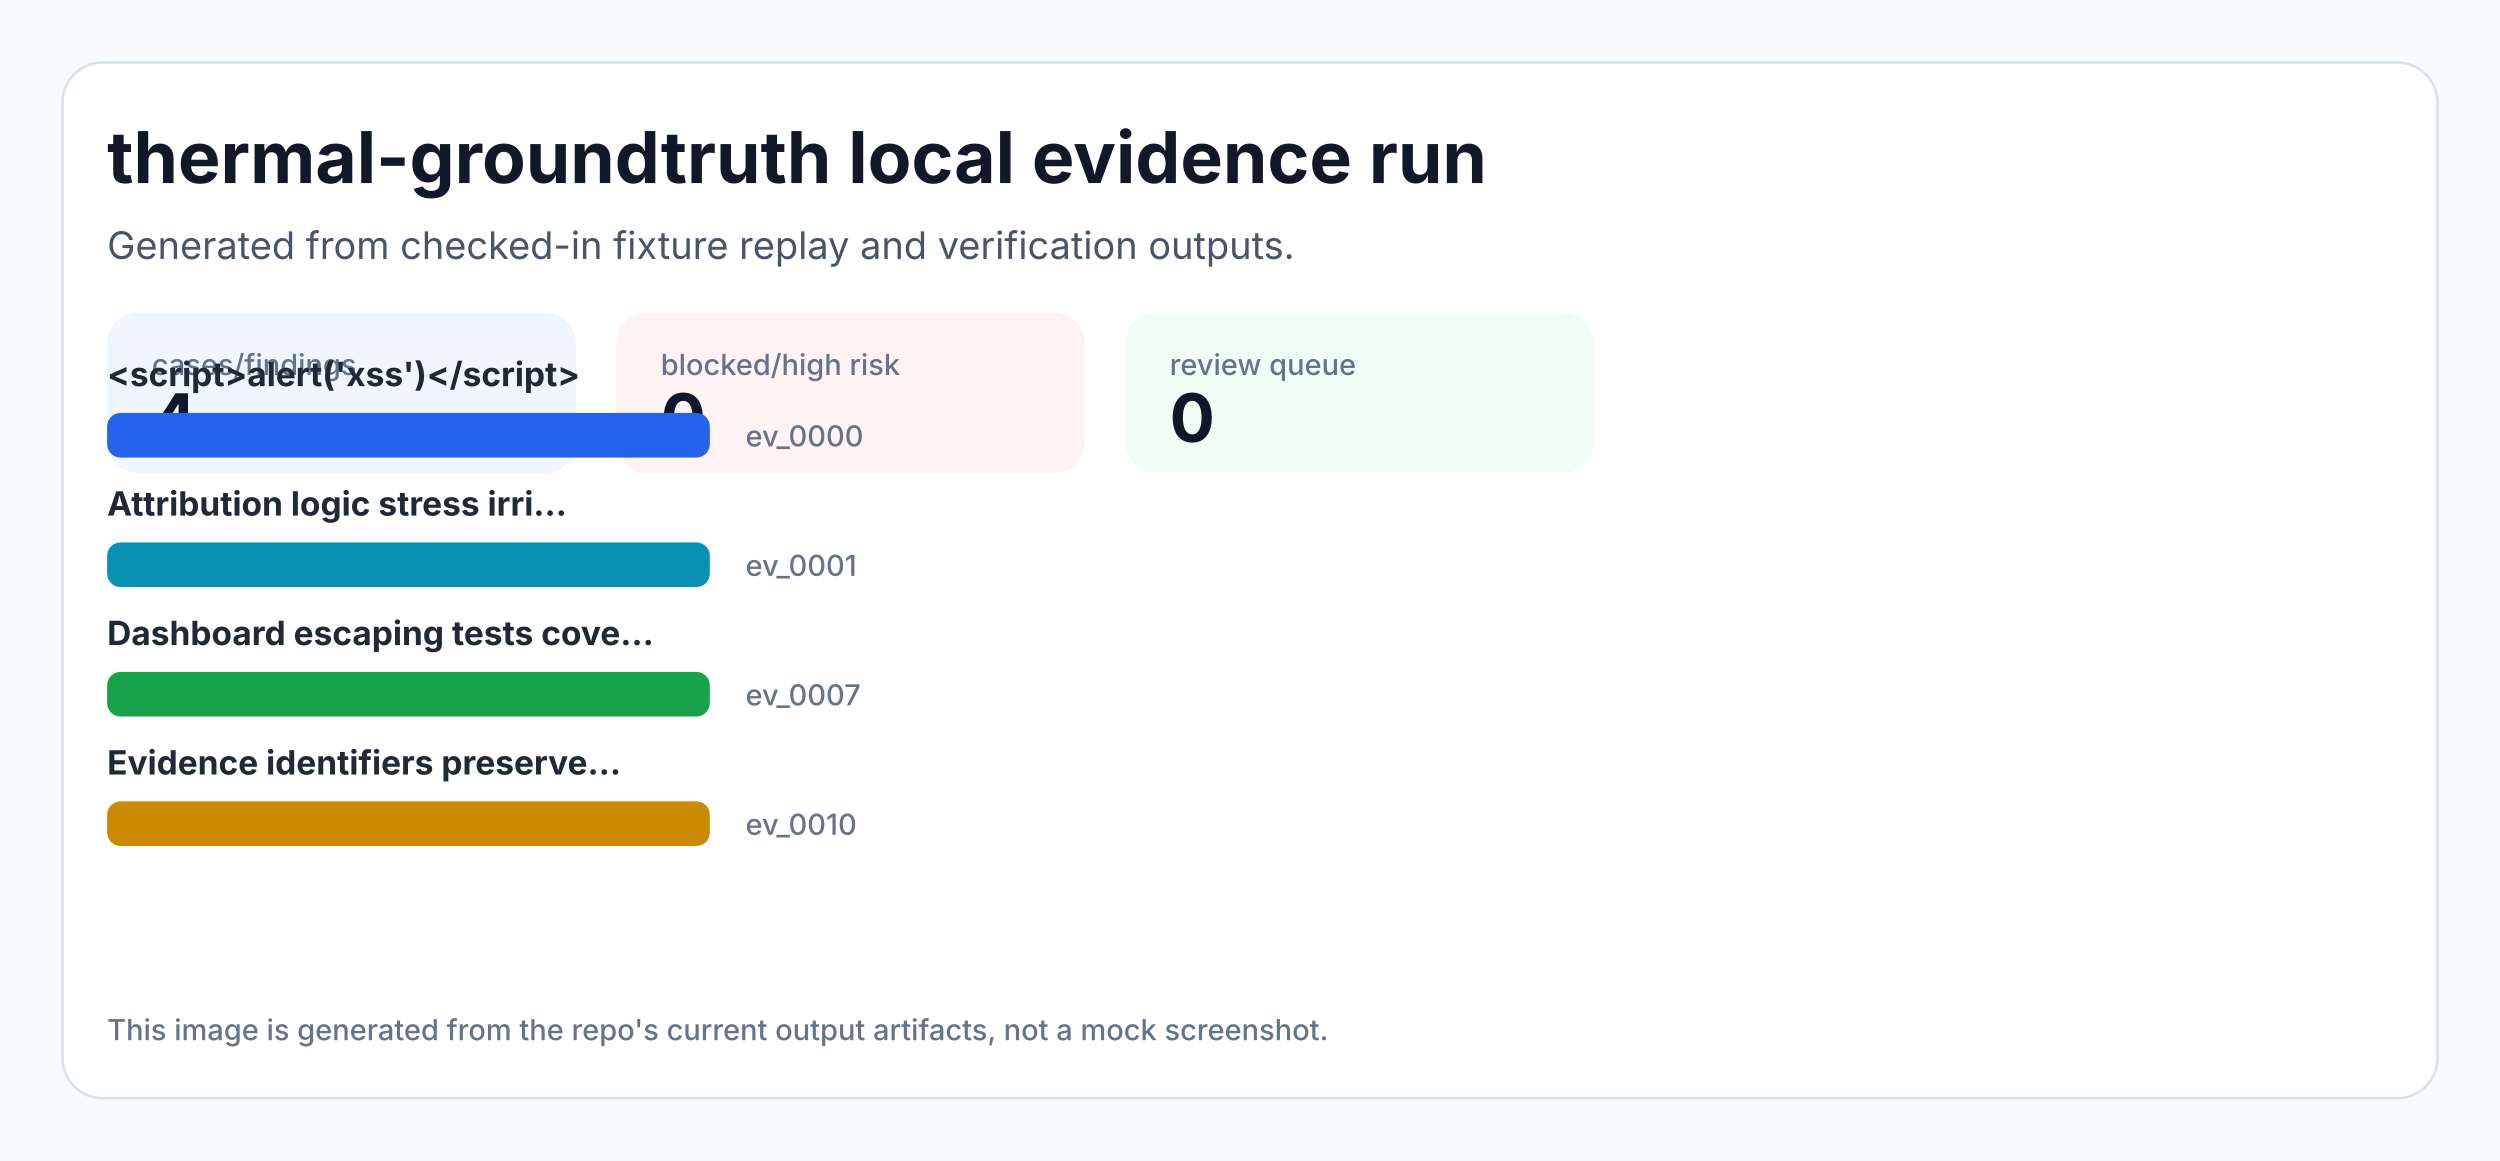
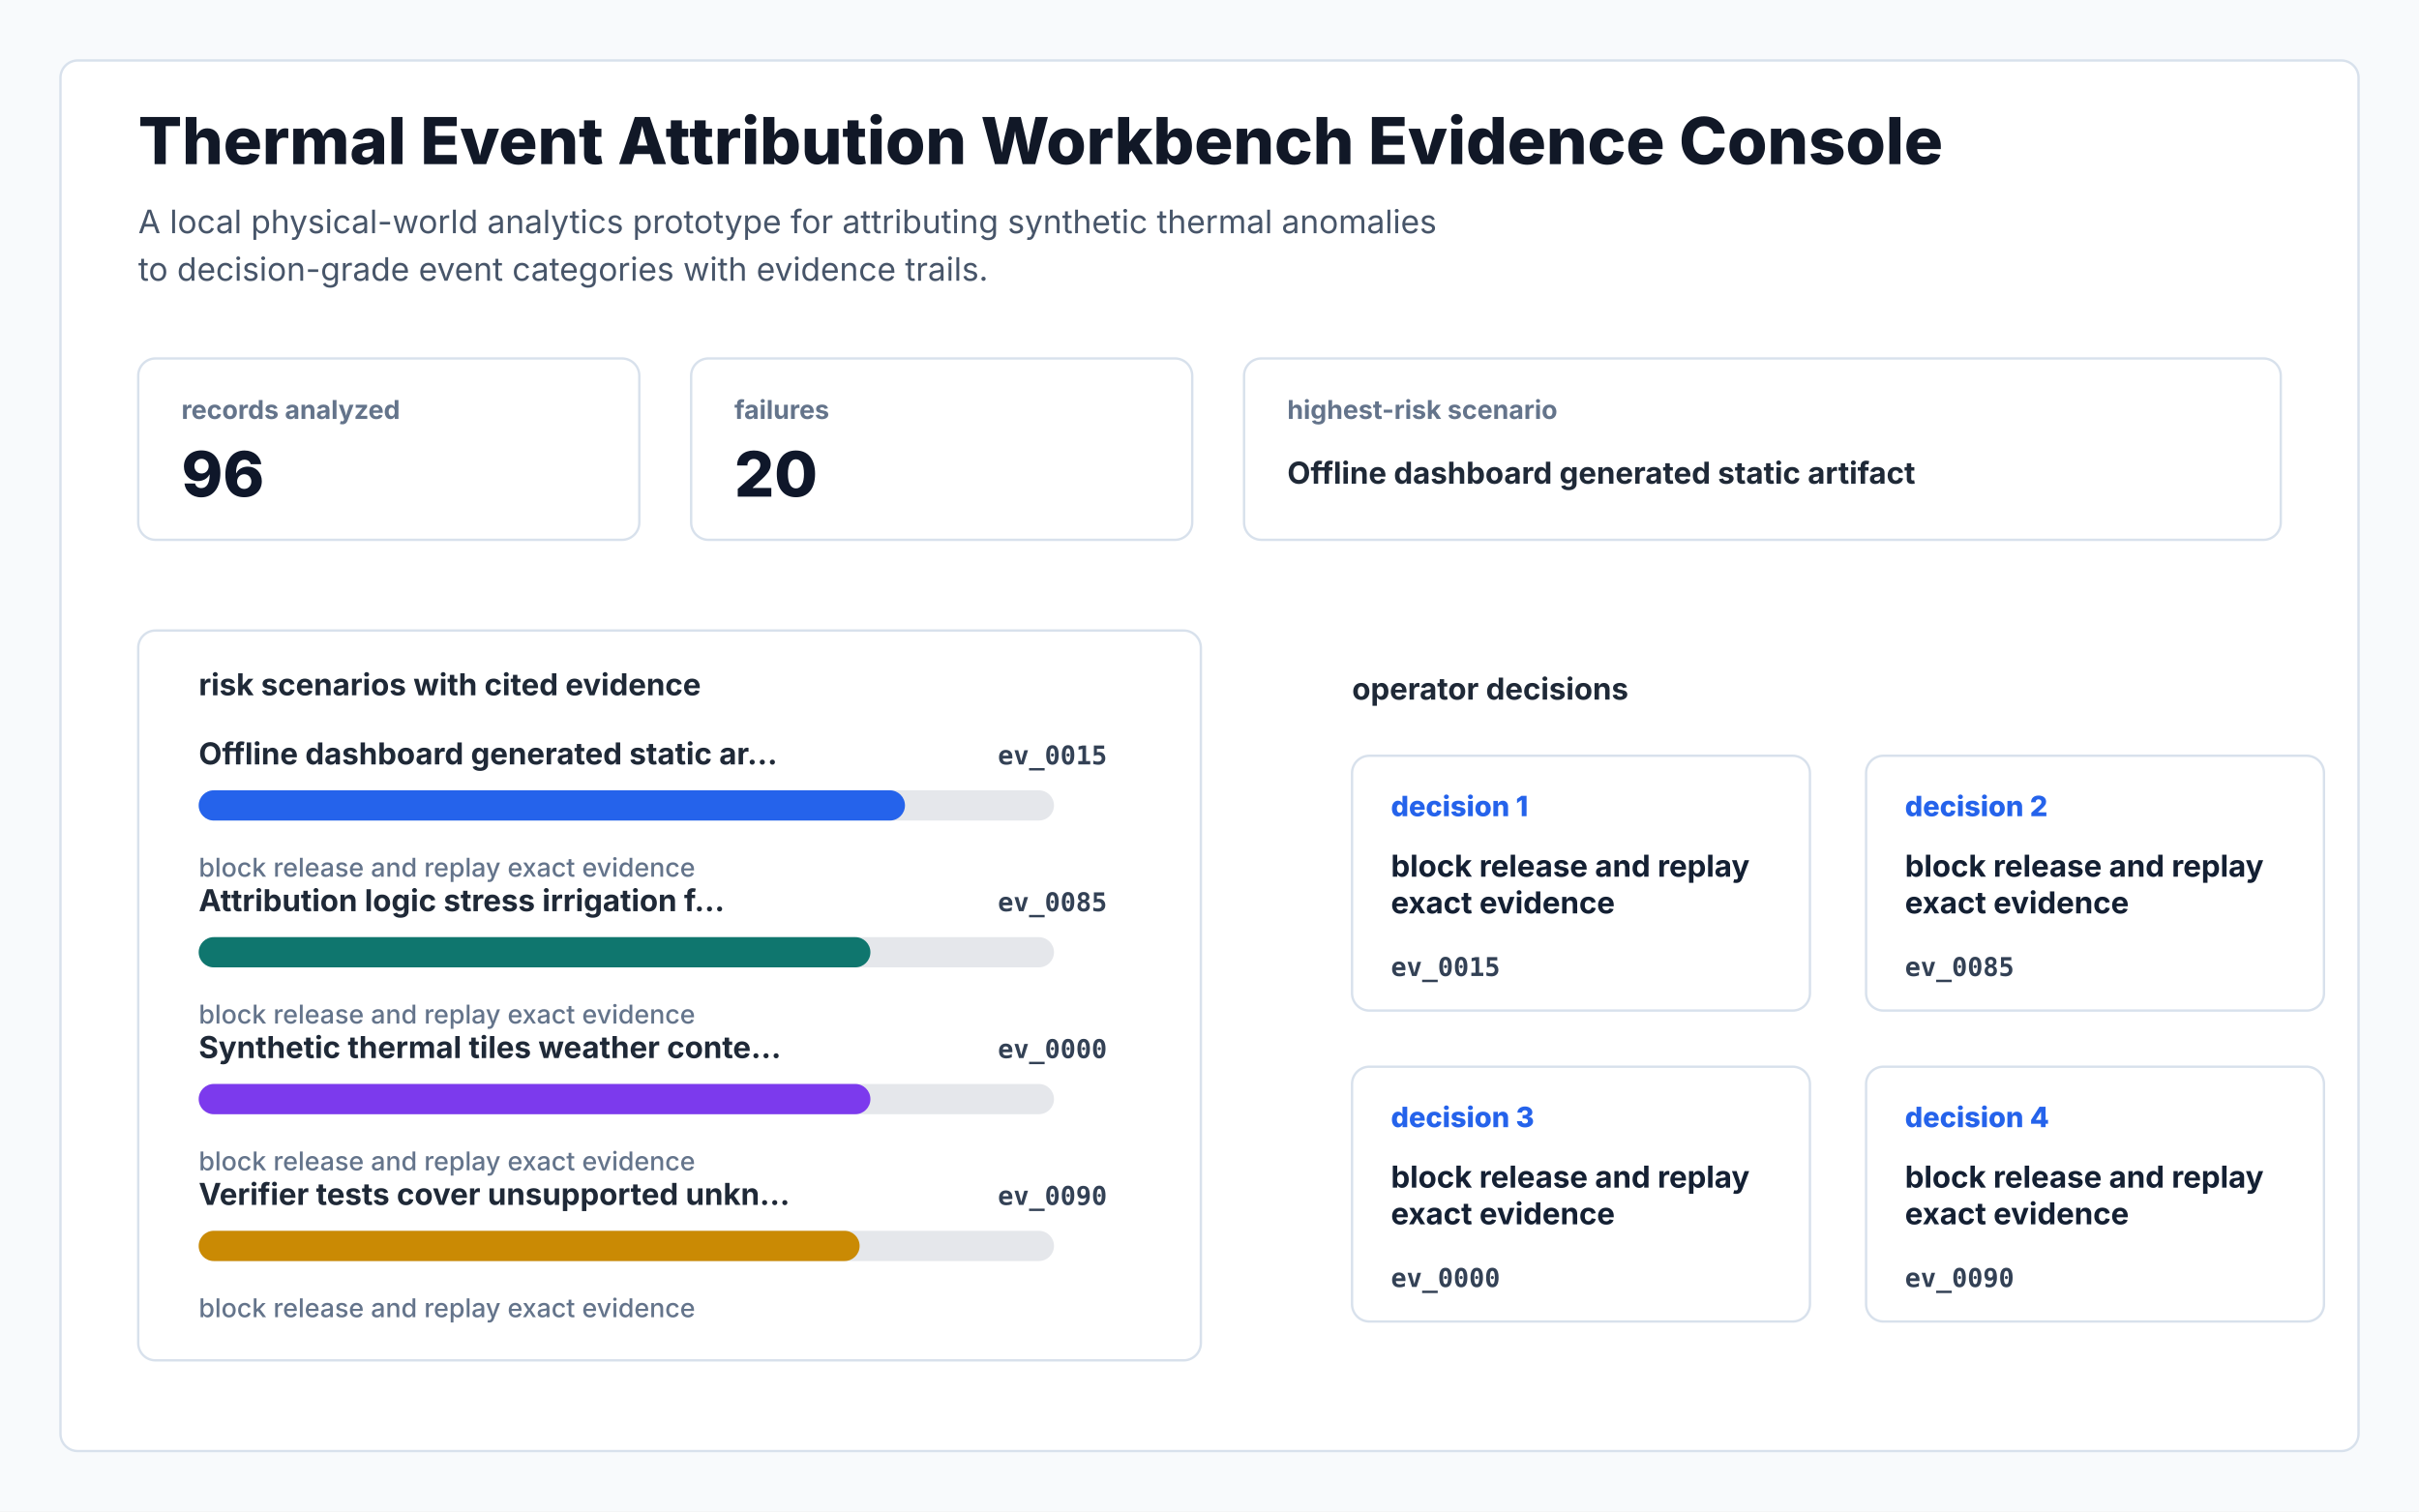
- <svg xmlns="http://www.w3.org/2000/svg" width="1120" height="520" viewBox="0 0 1120 520" role="img" aria-label="thermal-groundtruth working project preview">
+ <svg xmlns="http://www.w3.org/2000/svg" width="1120" height="700" viewBox="0 0 1120 700" role="img" aria-label="Thermal Event Attribution Workbench working dashboard">
  <defs>
    <style>
-       .bg { fill: #f8fafc; }
-       .panel { fill: #ffffff; stroke: #d9e2ec; stroke-width: 1.2; }
-       .title { font: 750 32px -apple-system, BlinkMacSystemFont, "Segoe UI", sans-serif; fill: #111827; }
-       .sub { font: 400 17px -apple-system, BlinkMacSystemFont, "Segoe UI", sans-serif; fill: #475569; }
-       .label { font: 650 15px -apple-system, BlinkMacSystemFont, "Segoe UI", sans-serif; fill: #1f2937; }
-       .small { font: 500 13px -apple-system, BlinkMacSystemFont, "Segoe UI", sans-serif; fill: #64748b; }
-       .metric { font: 750 30px -apple-system, BlinkMacSystemFont, "Segoe UI", sans-serif; fill: #0f172a; }
+       .bg { fill:#f8fafc; }
+       .panel,.card,.actioncard { fill:#ffffff; stroke:#d8e1ec; stroke-width:1.1; }
+       .title { font:760 30px -apple-system,BlinkMacSystemFont,"Segoe UI",sans-serif; fill:#111827; }
+       .sub { font:420 15px -apple-system,BlinkMacSystemFont,"Segoe UI",sans-serif; fill:#475569; }
+       .label { font:700 14px -apple-system,BlinkMacSystemFont,"Segoe UI",sans-serif; fill:#1f2937; }
+       .caption { font:500 12px -apple-system,BlinkMacSystemFont,"Segoe UI",sans-serif; fill:#64748b; }
+       .small { font:650 12px -apple-system,BlinkMacSystemFont,"Segoe UI",sans-serif; fill:#64748b; }
+       .metric { font:780 29px -apple-system,BlinkMacSystemFont,"Segoe UI",sans-serif; fill:#0f172a; }
+       .rank { font:760 13px -apple-system,BlinkMacSystemFont,"Segoe UI",sans-serif; fill:#2563eb; }
+       .cardtext { font:650 14px -apple-system,BlinkMacSystemFont,"Segoe UI",sans-serif; fill:#142033; }
+       .mono { font:700 12px ui-monospace,SFMono-Regular,Menlo,monospace; fill:#334155; }
    </style>
  </defs>
-   <rect class="bg" width="1120" height="520" />
-   <rect class="panel" x="28" y="28" width="1064" height="464" rx="18" />
-   <text class="title" x="48" y="82">thermal-groundtruth local evidence run</text>
-   <text class="sub" x="48" y="116">Generated from checked-in fixture replay and verification outputs.</text>
-   <rect x="48" y="140" width="210" height="72" rx="14" fill="#eff6ff" />
-   <text class="small" x="68" y="168">cases/findings</text>
-   <text class="metric" x="68" y="198">4</text>
-   <rect x="276" y="140" width="210" height="72" rx="14" fill="#fef2f2" />
-   <text class="small" x="296" y="168">blocked/high risk</text>
-   <text class="metric" x="296" y="198">0</text>
-   <rect x="504" y="140" width="210" height="72" rx="14" fill="#f0fdf4" />
-   <text class="small" x="524" y="168">review queue</text>
-   <text class="metric" x="524" y="198">0</text>
-   <text x="48" y="173" class="label">&lt;script&gt;alert('xss')&lt;/script&gt;</text>
-   <rect x="48" y="185" width="270" height="20" rx="6" fill="#2563eb" />
-   <text x="334" y="200" class="small">ev_0000</text>
-   <text x="48" y="231" class="label">Attribution logic stress irri...</text>
-   <rect x="48" y="243" width="270" height="20" rx="6" fill="#0891b2" />
-   <text x="334" y="258" class="small">ev_0001</text>
-   <text x="48" y="289" class="label">Dashboard escaping tests cove...</text>
-   <rect x="48" y="301" width="270" height="20" rx="6" fill="#16a34a" />
-   <text x="334" y="316" class="small">ev_0007</text>
-   <text x="48" y="347" class="label">Evidence identifiers preserve...</text>
-   <rect x="48" y="359" width="270" height="20" rx="6" fill="#ca8a04" />
-   <text x="334" y="374" class="small">ev_0010</text>
-   <text class="small" x="48" y="466">This image is generated from the repo's current output artifacts, not a mock screenshot.</text>
+   <rect class="bg" width="1120" height="700" />
+   <rect class="panel" x="28" y="28" width="1064" height="644" rx="8" />
+   <text class="title" x="64" y="76">Thermal Event Attribution Workbench Evidence Console</text>
+   <text class="sub" x="64" y="108">
+     <tspan x="64" dy="0">A local physical-world analytics prototype for attributing synthetic thermal anomalies</tspan>
+     <tspan x="64" dy="22">to decision-grade event categories with evidence trails.</tspan>
+   </text>
+   <rect class="card" x="64" y="166" width="232" height="84" rx="8" />
+   <text class="small" x="84" y="194">records analyzed</text>
+   <text class="metric" x="84" y="230">96</text>
+   <rect class="card" x="320" y="166" width="232" height="84" rx="8" />
+   <text class="small" x="340" y="194">failures</text>
+   <text class="metric" x="340" y="230">20</text>
+   <rect class="card" x="576" y="166" width="480" height="84" rx="8" />
+   <text class="small" x="596" y="194">highest-risk scenario</text>
+   <text class="label" x="596" y="224">
+     <tspan x="596" dy="0">Offline dashboard generated static artifact</tspan>
+   </text>
+   <rect class="card" x="64" y="292" width="492" height="338" rx="8" />
+   <text class="label" x="92" y="322">risk scenarios with cited evidence</text>
+   <text class="label" x="92" y="354">Offline dashboard generated static ar...</text>
+   <text class="mono" x="462" y="354">ev_0015</text>
+   <rect x="92" y="366" width="396" height="14" rx="7" fill="#e5e7eb" />
+   <rect x="92" y="366" width="327" height="14" rx="7" fill="#2563eb" />
+   <text class="caption" x="92" y="406">block release and replay exact evidence</text>
+   <text class="label" x="92" y="422">Attribution logic stress irrigation f...</text>
+   <text class="mono" x="462" y="422">ev_0085</text>
+   <rect x="92" y="434" width="396" height="14" rx="7" fill="#e5e7eb" />
+   <rect x="92" y="434" width="311" height="14" rx="7" fill="#0f766e" />
+   <text class="caption" x="92" y="474">block release and replay exact evidence</text>
+   <text class="label" x="92" y="490">Synthetic thermal tiles weather conte...</text>
+   <text class="mono" x="462" y="490">ev_0000</text>
+   <rect x="92" y="502" width="396" height="14" rx="7" fill="#e5e7eb" />
+   <rect x="92" y="502" width="311" height="14" rx="7" fill="#7c3aed" />
+   <text class="caption" x="92" y="542">block release and replay exact evidence</text>
+   <text class="label" x="92" y="558">Verifier tests cover unsupported unkn...</text>
+   <text class="mono" x="462" y="558">ev_0090</text>
+   <rect x="92" y="570" width="396" height="14" rx="7" fill="#e5e7eb" />
+   <rect x="92" y="570" width="306" height="14" rx="7" fill="#ca8a04" />
+   <text class="caption" x="92" y="610">block release and replay exact evidence</text>
+   <text class="label" x="626" y="324">operator decisions</text>
+   <rect class="actioncard" x="626" y="350" width="212" height="118" rx="8" />
+   <text class="rank" x="644" y="378">decision 1</text>
+   <text class="cardtext" x="644" y="406">
+     <tspan x="644" dy="0">block release and replay</tspan>
+     <tspan x="644" dy="17">exact evidence</tspan>
+   </text>
+   <text class="mono" x="644" y="452">ev_0015</text>
+   <rect class="actioncard" x="864" y="350" width="212" height="118" rx="8" />
+   <text class="rank" x="882" y="378">decision 2</text>
+   <text class="cardtext" x="882" y="406">
+     <tspan x="882" dy="0">block release and replay</tspan>
+     <tspan x="882" dy="17">exact evidence</tspan>
+   </text>
+   <text class="mono" x="882" y="452">ev_0085</text>
+   <rect class="actioncard" x="626" y="494" width="212" height="118" rx="8" />
+   <text class="rank" x="644" y="522">decision 3</text>
+   <text class="cardtext" x="644" y="550">
+     <tspan x="644" dy="0">block release and replay</tspan>
+     <tspan x="644" dy="17">exact evidence</tspan>
+   </text>
+   <text class="mono" x="644" y="596">ev_0000</text>
+   <rect class="actioncard" x="864" y="494" width="212" height="118" rx="8" />
+   <text class="rank" x="882" y="522">decision 4</text>
+   <text class="cardtext" x="882" y="550">
+     <tspan x="882" dy="0">block release and replay</tspan>
+     <tspan x="882" dy="17">exact evidence</tspan>
+   </text>
+   <text class="mono" x="882" y="596">ev_0090</text>
</svg>
